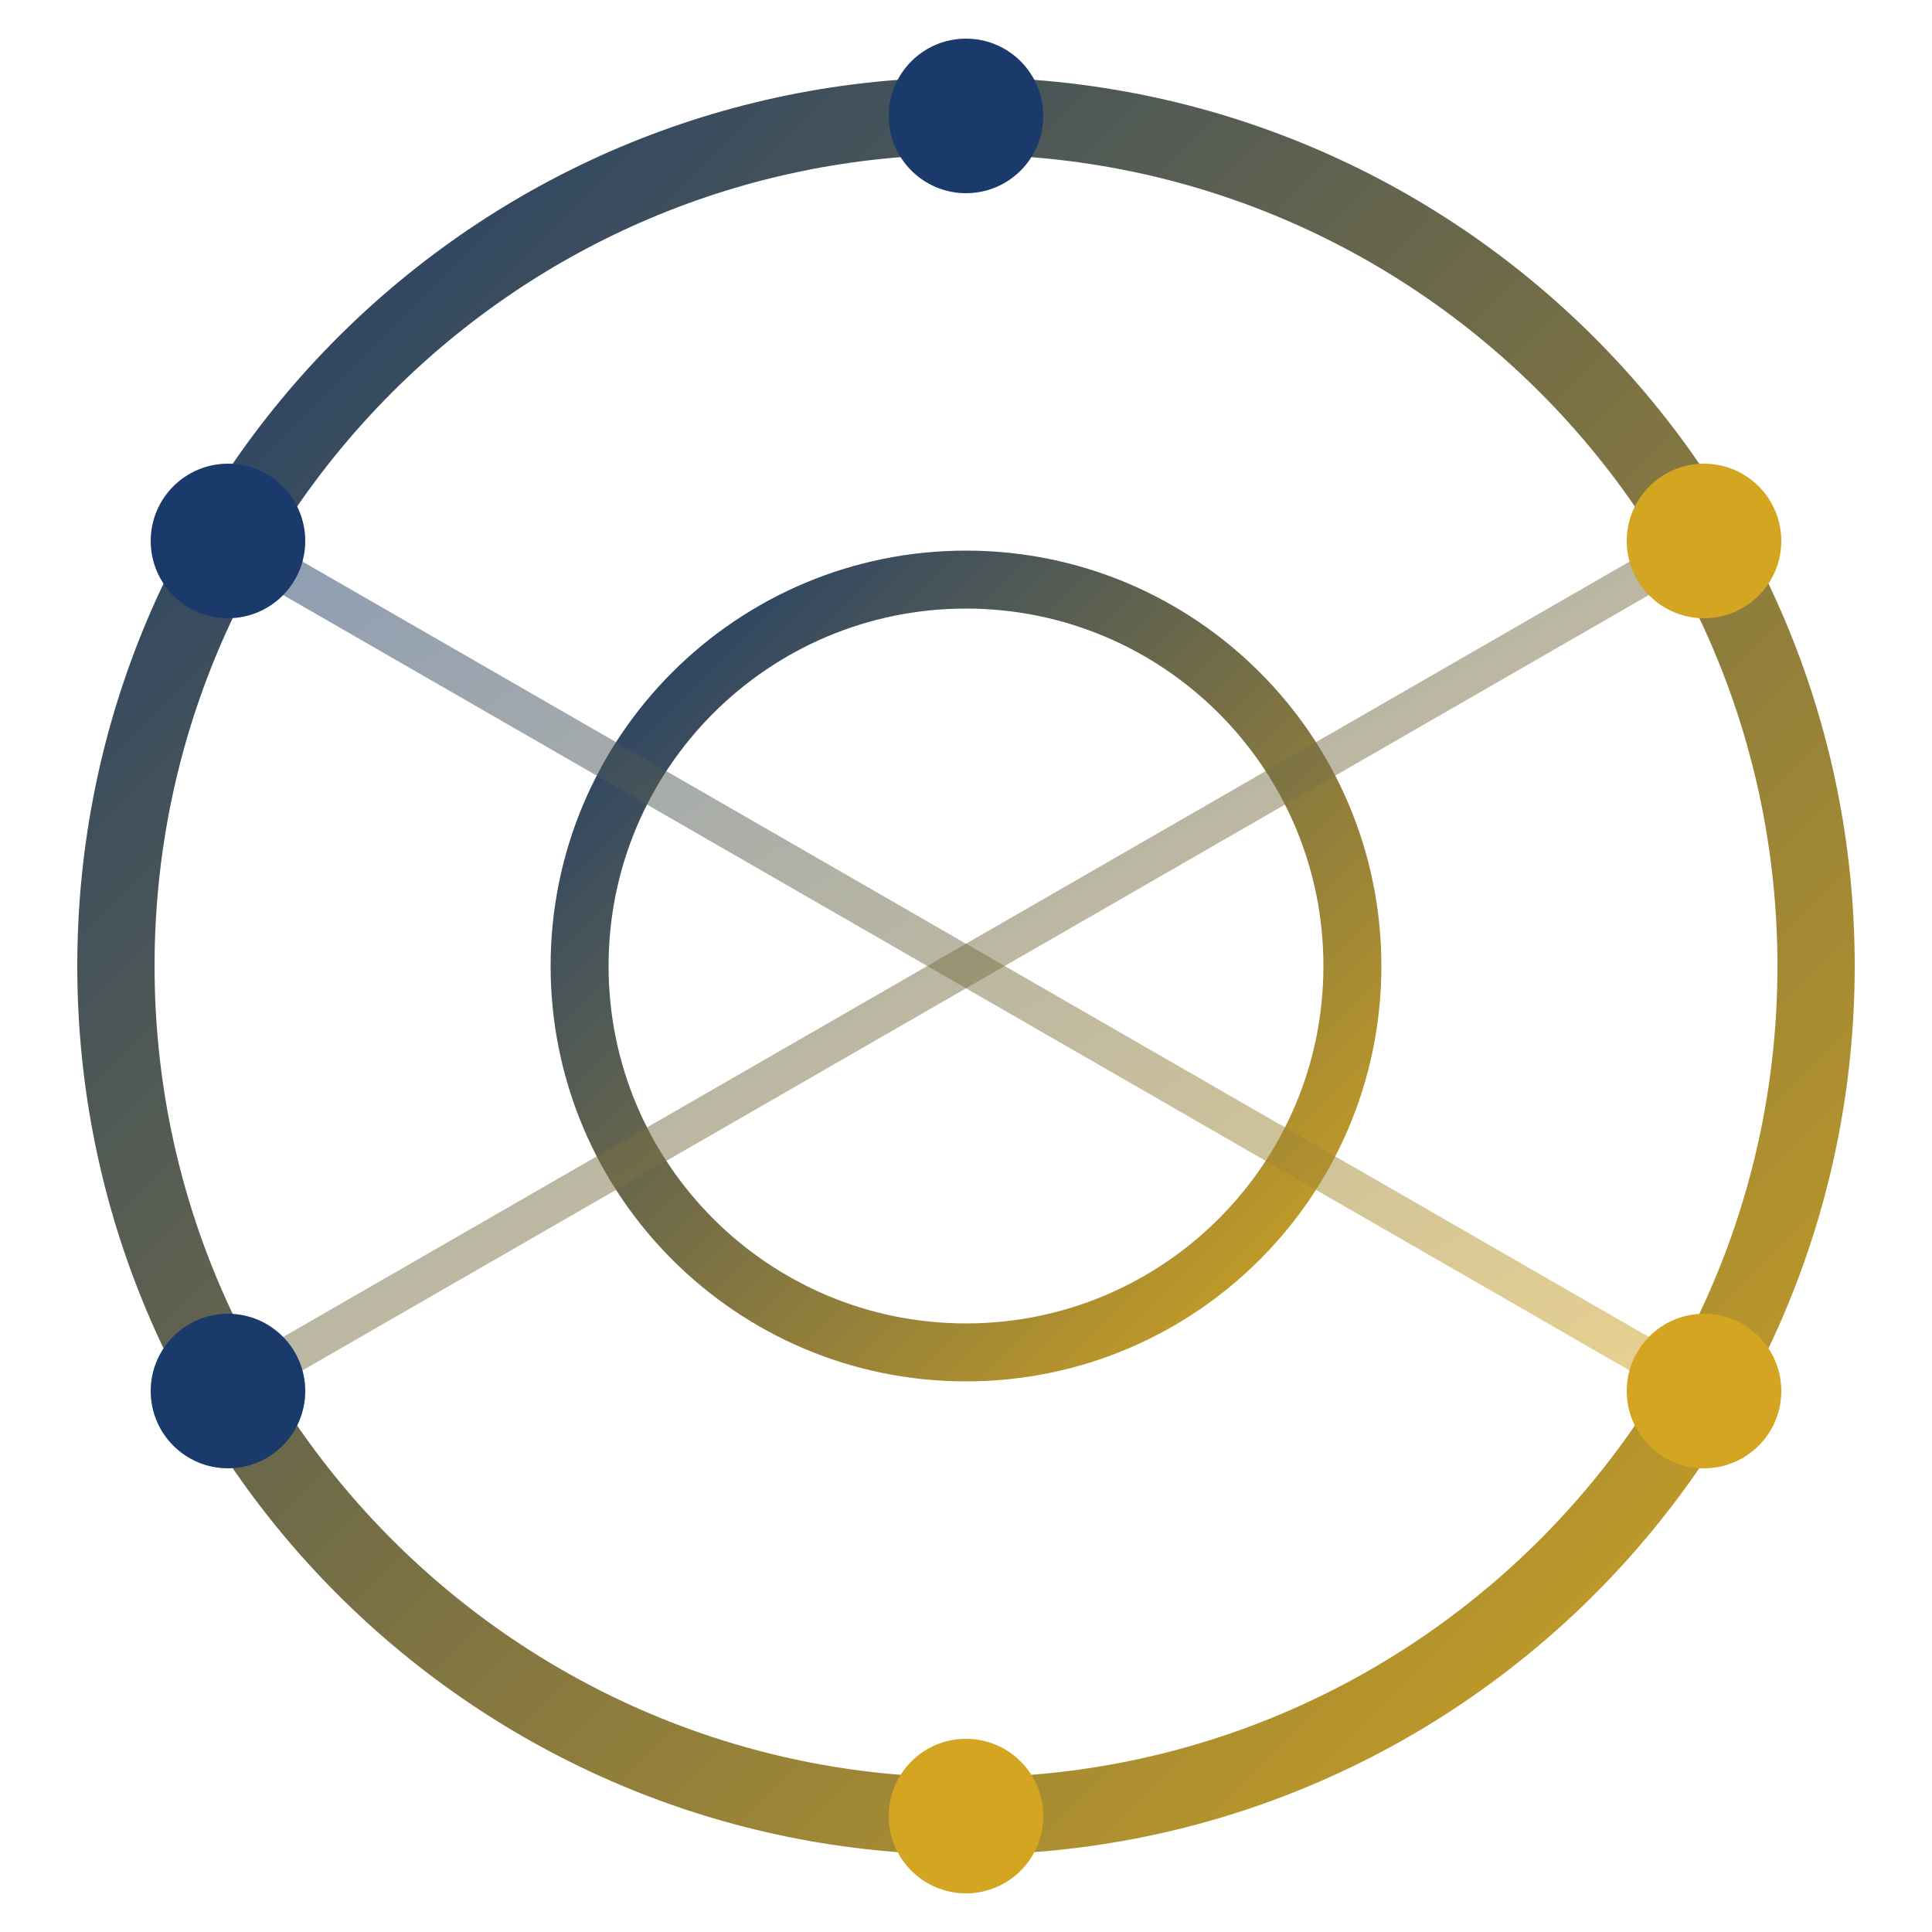
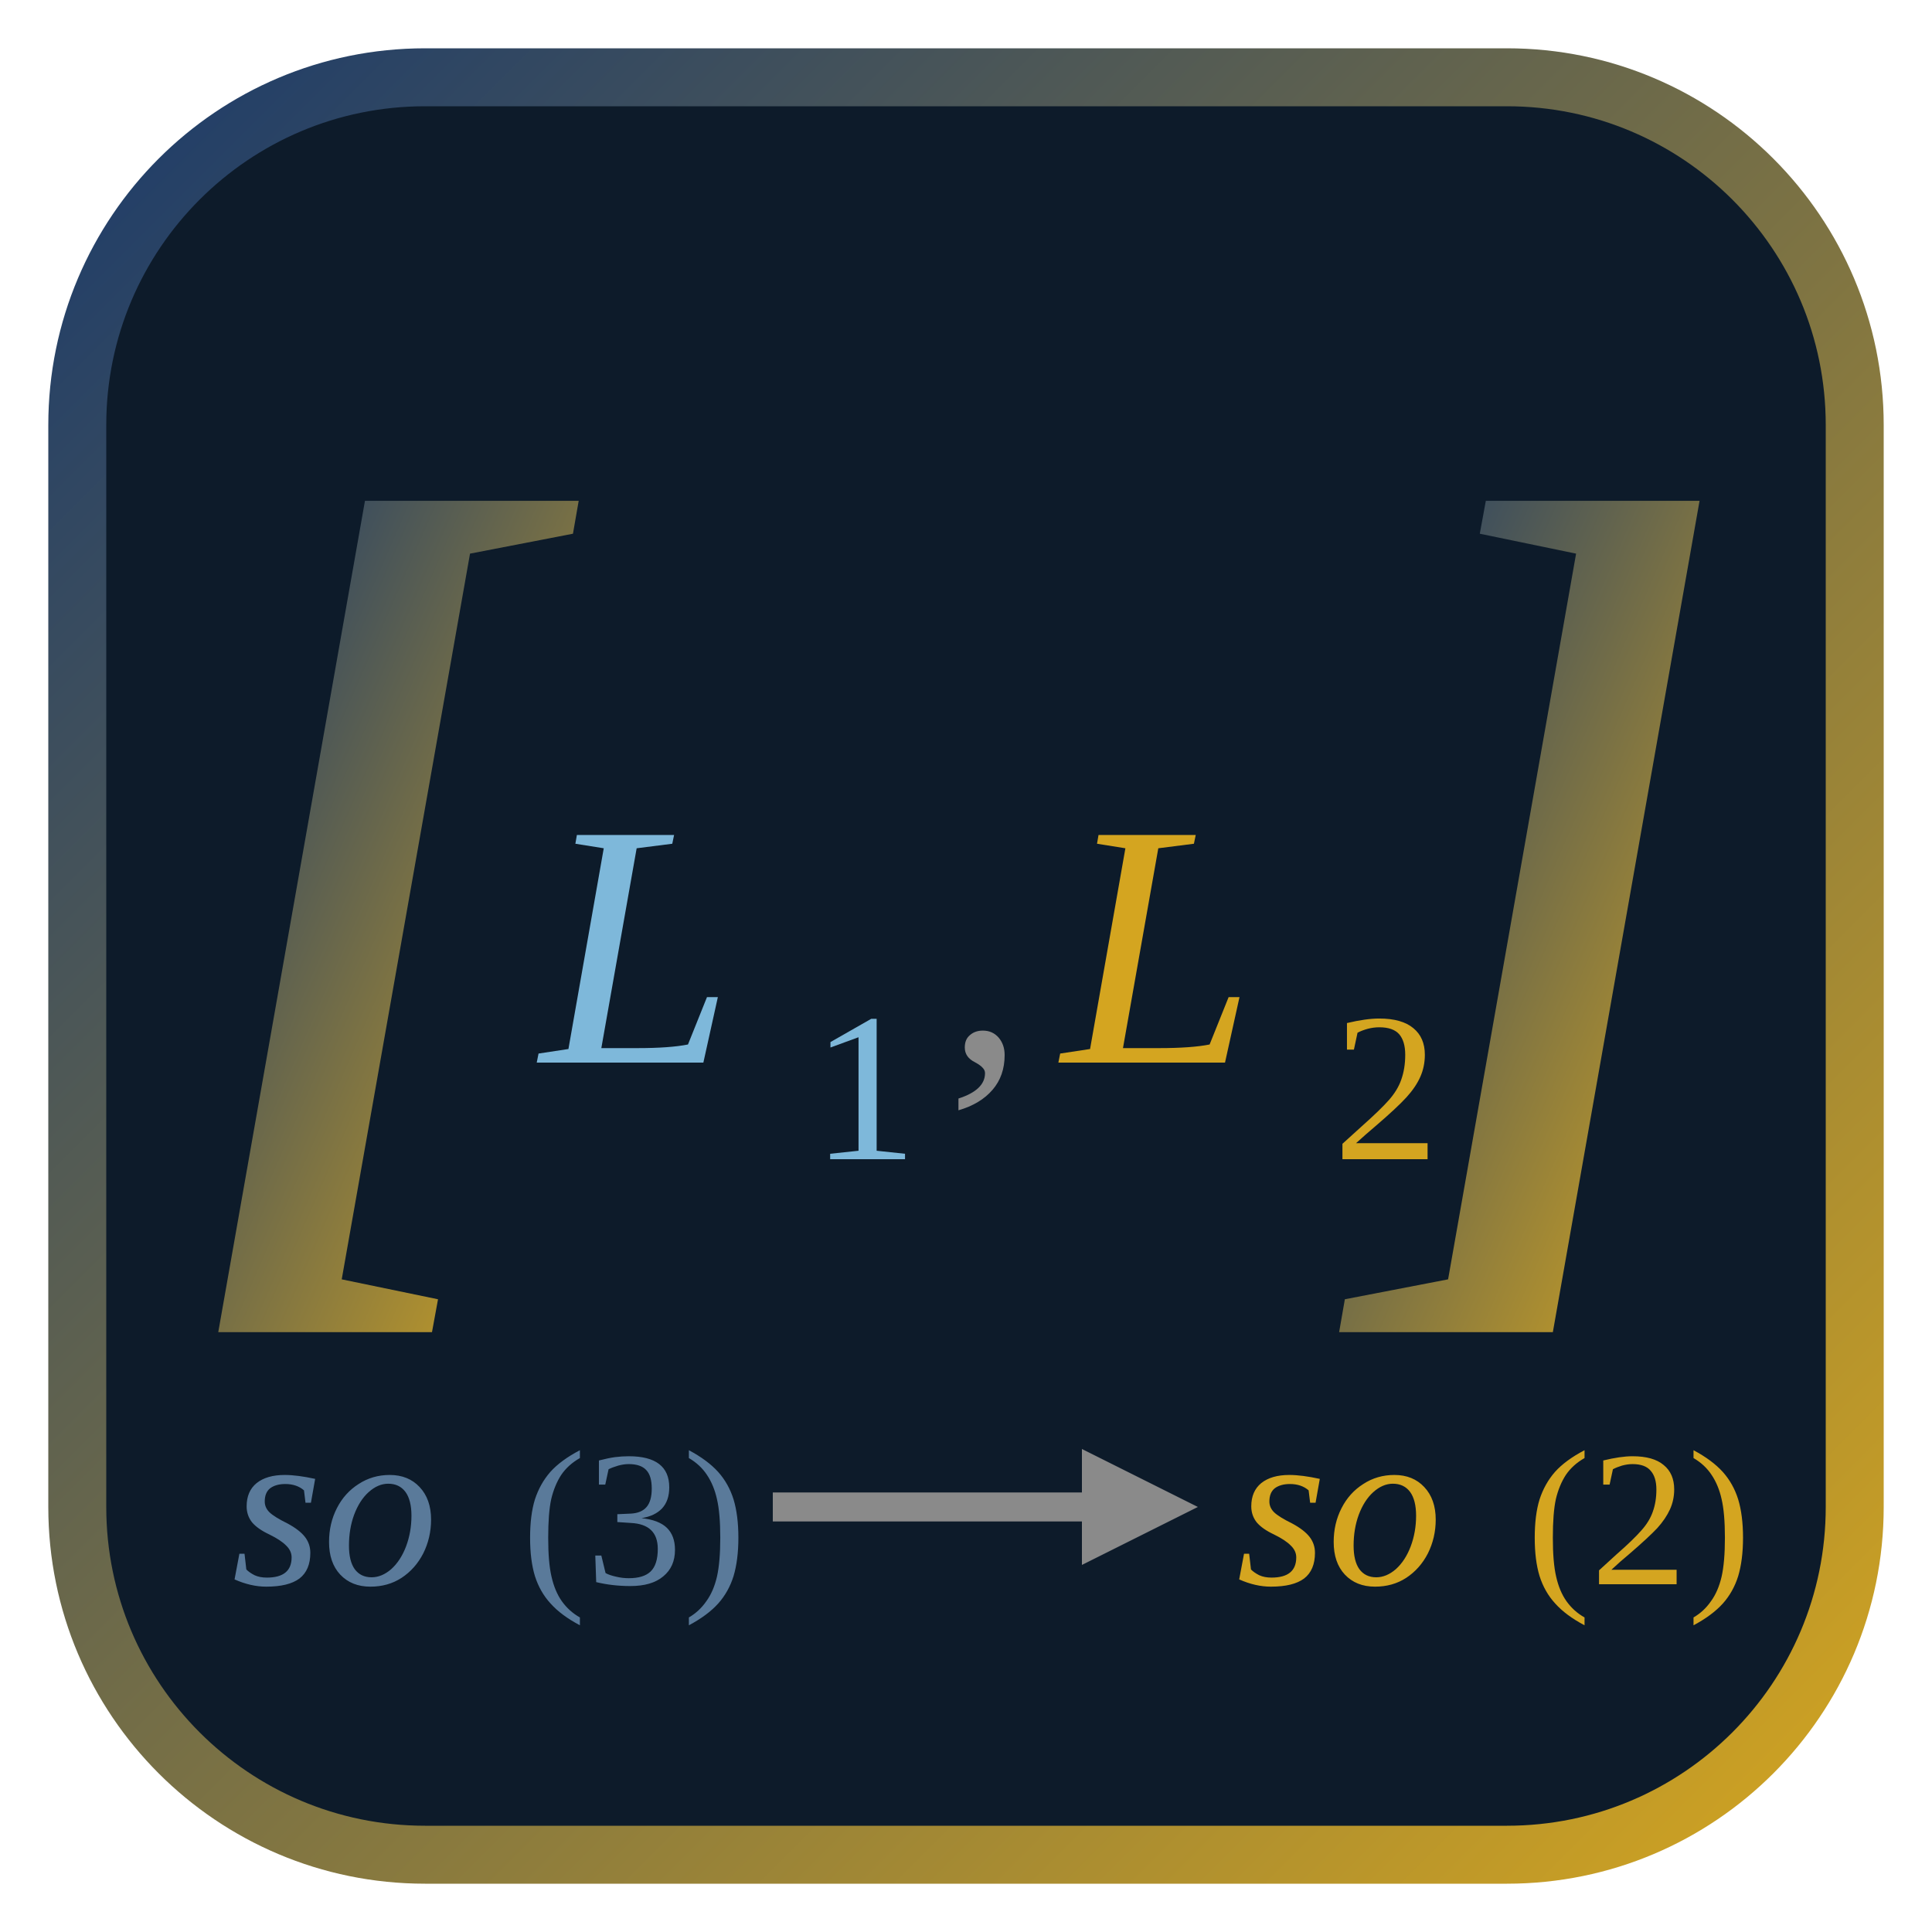
<svg xmlns="http://www.w3.org/2000/svg" viewBox="0 0 100 100">
  <defs>
    <linearGradient id="g" x1="0" y1="0" x2="1" y2="1">
      <stop offset="0%" stop-color="#1a3a6b" />
      <stop offset="100%" stop-color="#d4a520" />
    </linearGradient>
+     <style>
+       text { font-family: 'Georgia', 'Times New Roman', serif; }
+     </style>
  </defs>
-   <circle cx="50" cy="50" r="44" fill="none" stroke="url(#g)" stroke-width="4" />
-   <circle cx="50" cy="50" r="20" fill="none" stroke="url(#g)" stroke-width="3" />
-   <line x1="50" y1="6" x2="50" y2="94" stroke="url(#g)" stroke-width="2" opacity="0.5" />
-   <line x1="11.8" y1="72" x2="88.2" y2="28" stroke="url(#g)" stroke-width="2" opacity="0.5" />
-   <line x1="11.8" y1="28" x2="88.2" y2="72" stroke="url(#g)" stroke-width="2" opacity="0.5" />
-   <circle cx="50" cy="6" r="4" fill="#1a3a6b" />
-   <circle cx="50" cy="94" r="4" fill="#d4a520" />
-   <circle cx="11.8" cy="72" r="4" fill="#1a3a6b" />
-   <circle cx="88.2" cy="28" r="4" fill="#d4a520" />
-   <circle cx="11.8" cy="28" r="4" fill="#1a3a6b" />
-   <circle cx="88.2" cy="72" r="4" fill="#d4a520" />
+   <rect x="4" y="4" width="92" height="92" rx="18" ry="18" fill="#0d1b2a" stroke="url(#g)" stroke-width="3" />
+   <text x="10" y="62" font-size="52" font-weight="bold" fill="url(#g)" font-style="italic">[</text>
+   <text x="72" y="62" font-size="52" font-weight="bold" fill="url(#g)" font-style="italic">]</text>
+   <text x="28" y="55" font-size="18" fill="#7eb8da" font-style="italic">L</text>
+   <text x="42" y="60" font-size="11" fill="#7eb8da">1</text>
+   <text x="49" y="55" font-size="16" fill="#8a8a8a">,</text>
+   <text x="55" y="55" font-size="18" fill="#d4a520" font-style="italic">L</text>
+   <text x="69" y="60" font-size="11" fill="#d4a520">2</text>
+   <text x="12" y="82" font-size="12" fill="#5a7a9a" font-style="italic">so</text>
+   <text x="27" y="82" font-size="10" fill="#5a7a9a">(3)</text>
+   <line x1="40" y1="78" x2="56" y2="78" stroke="#8a8a8a" stroke-width="1.5" />
+   <polygon points="56,75 62,78 56,81" fill="#8a8a8a" />
+   <text x="64" y="82" font-size="12" fill="#d4a520" font-style="italic">so</text>
+   <text x="79" y="82" font-size="10" fill="#d4a520">(2)</text>
</svg>
